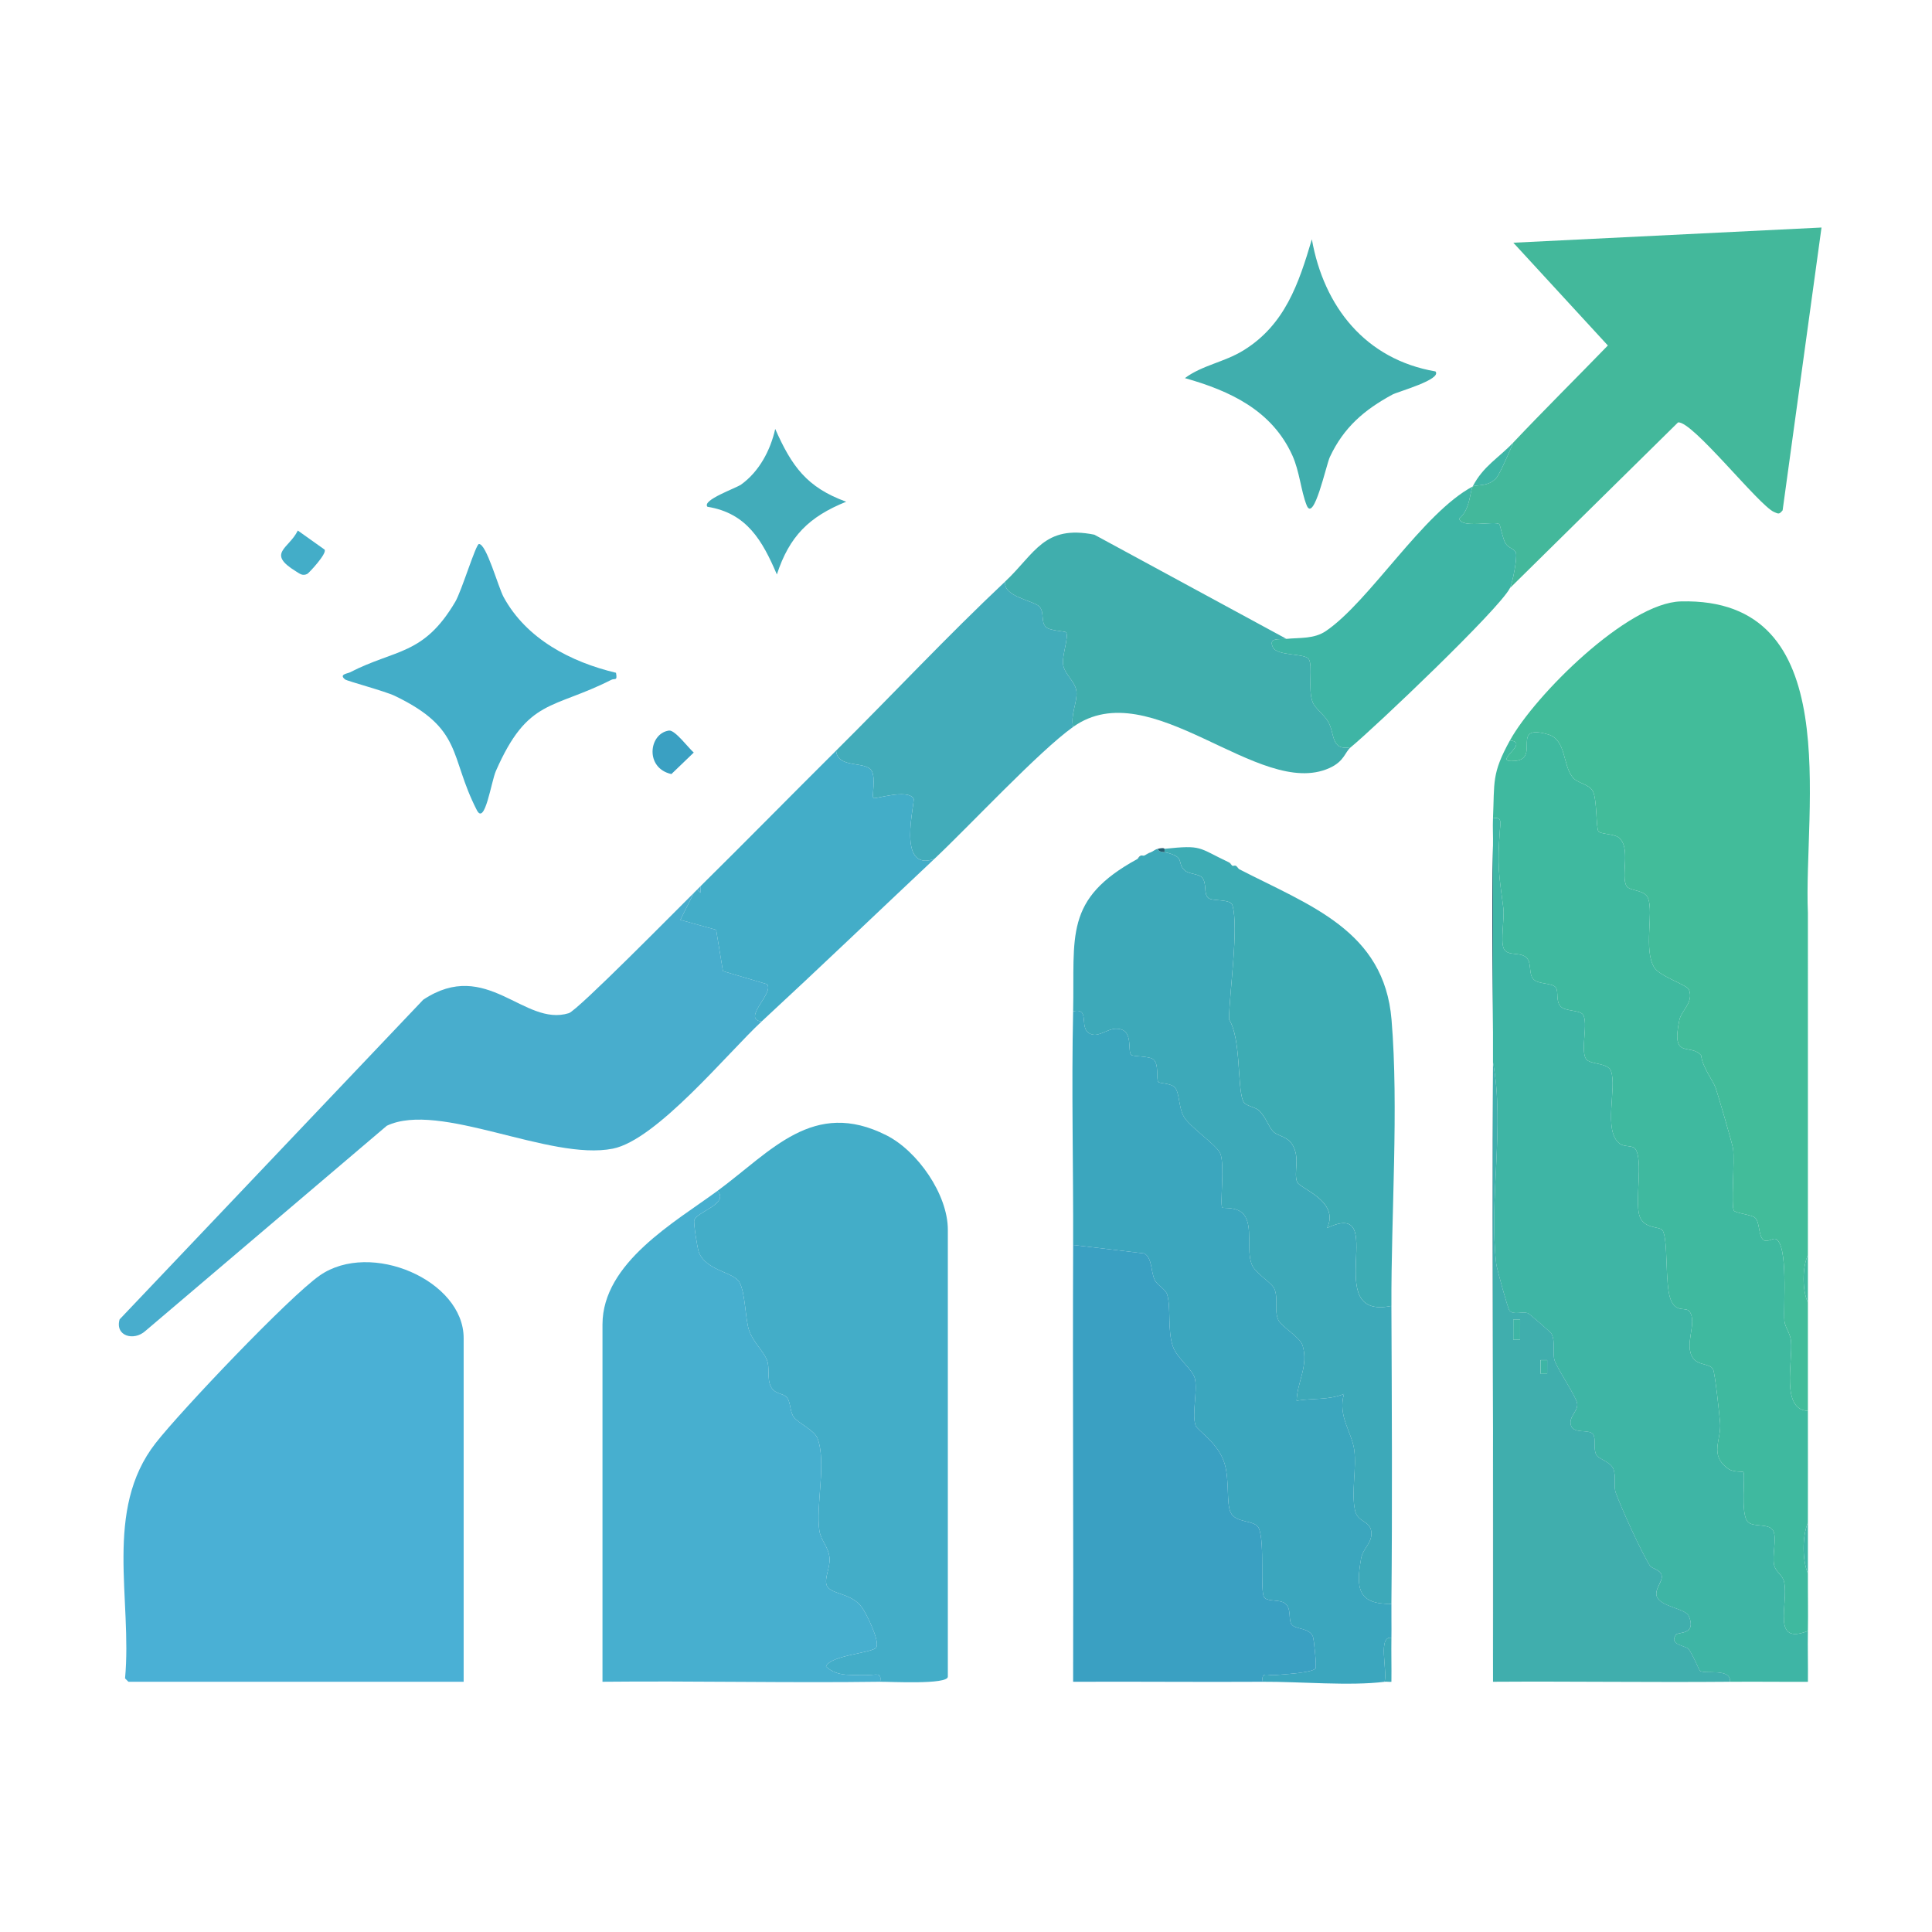
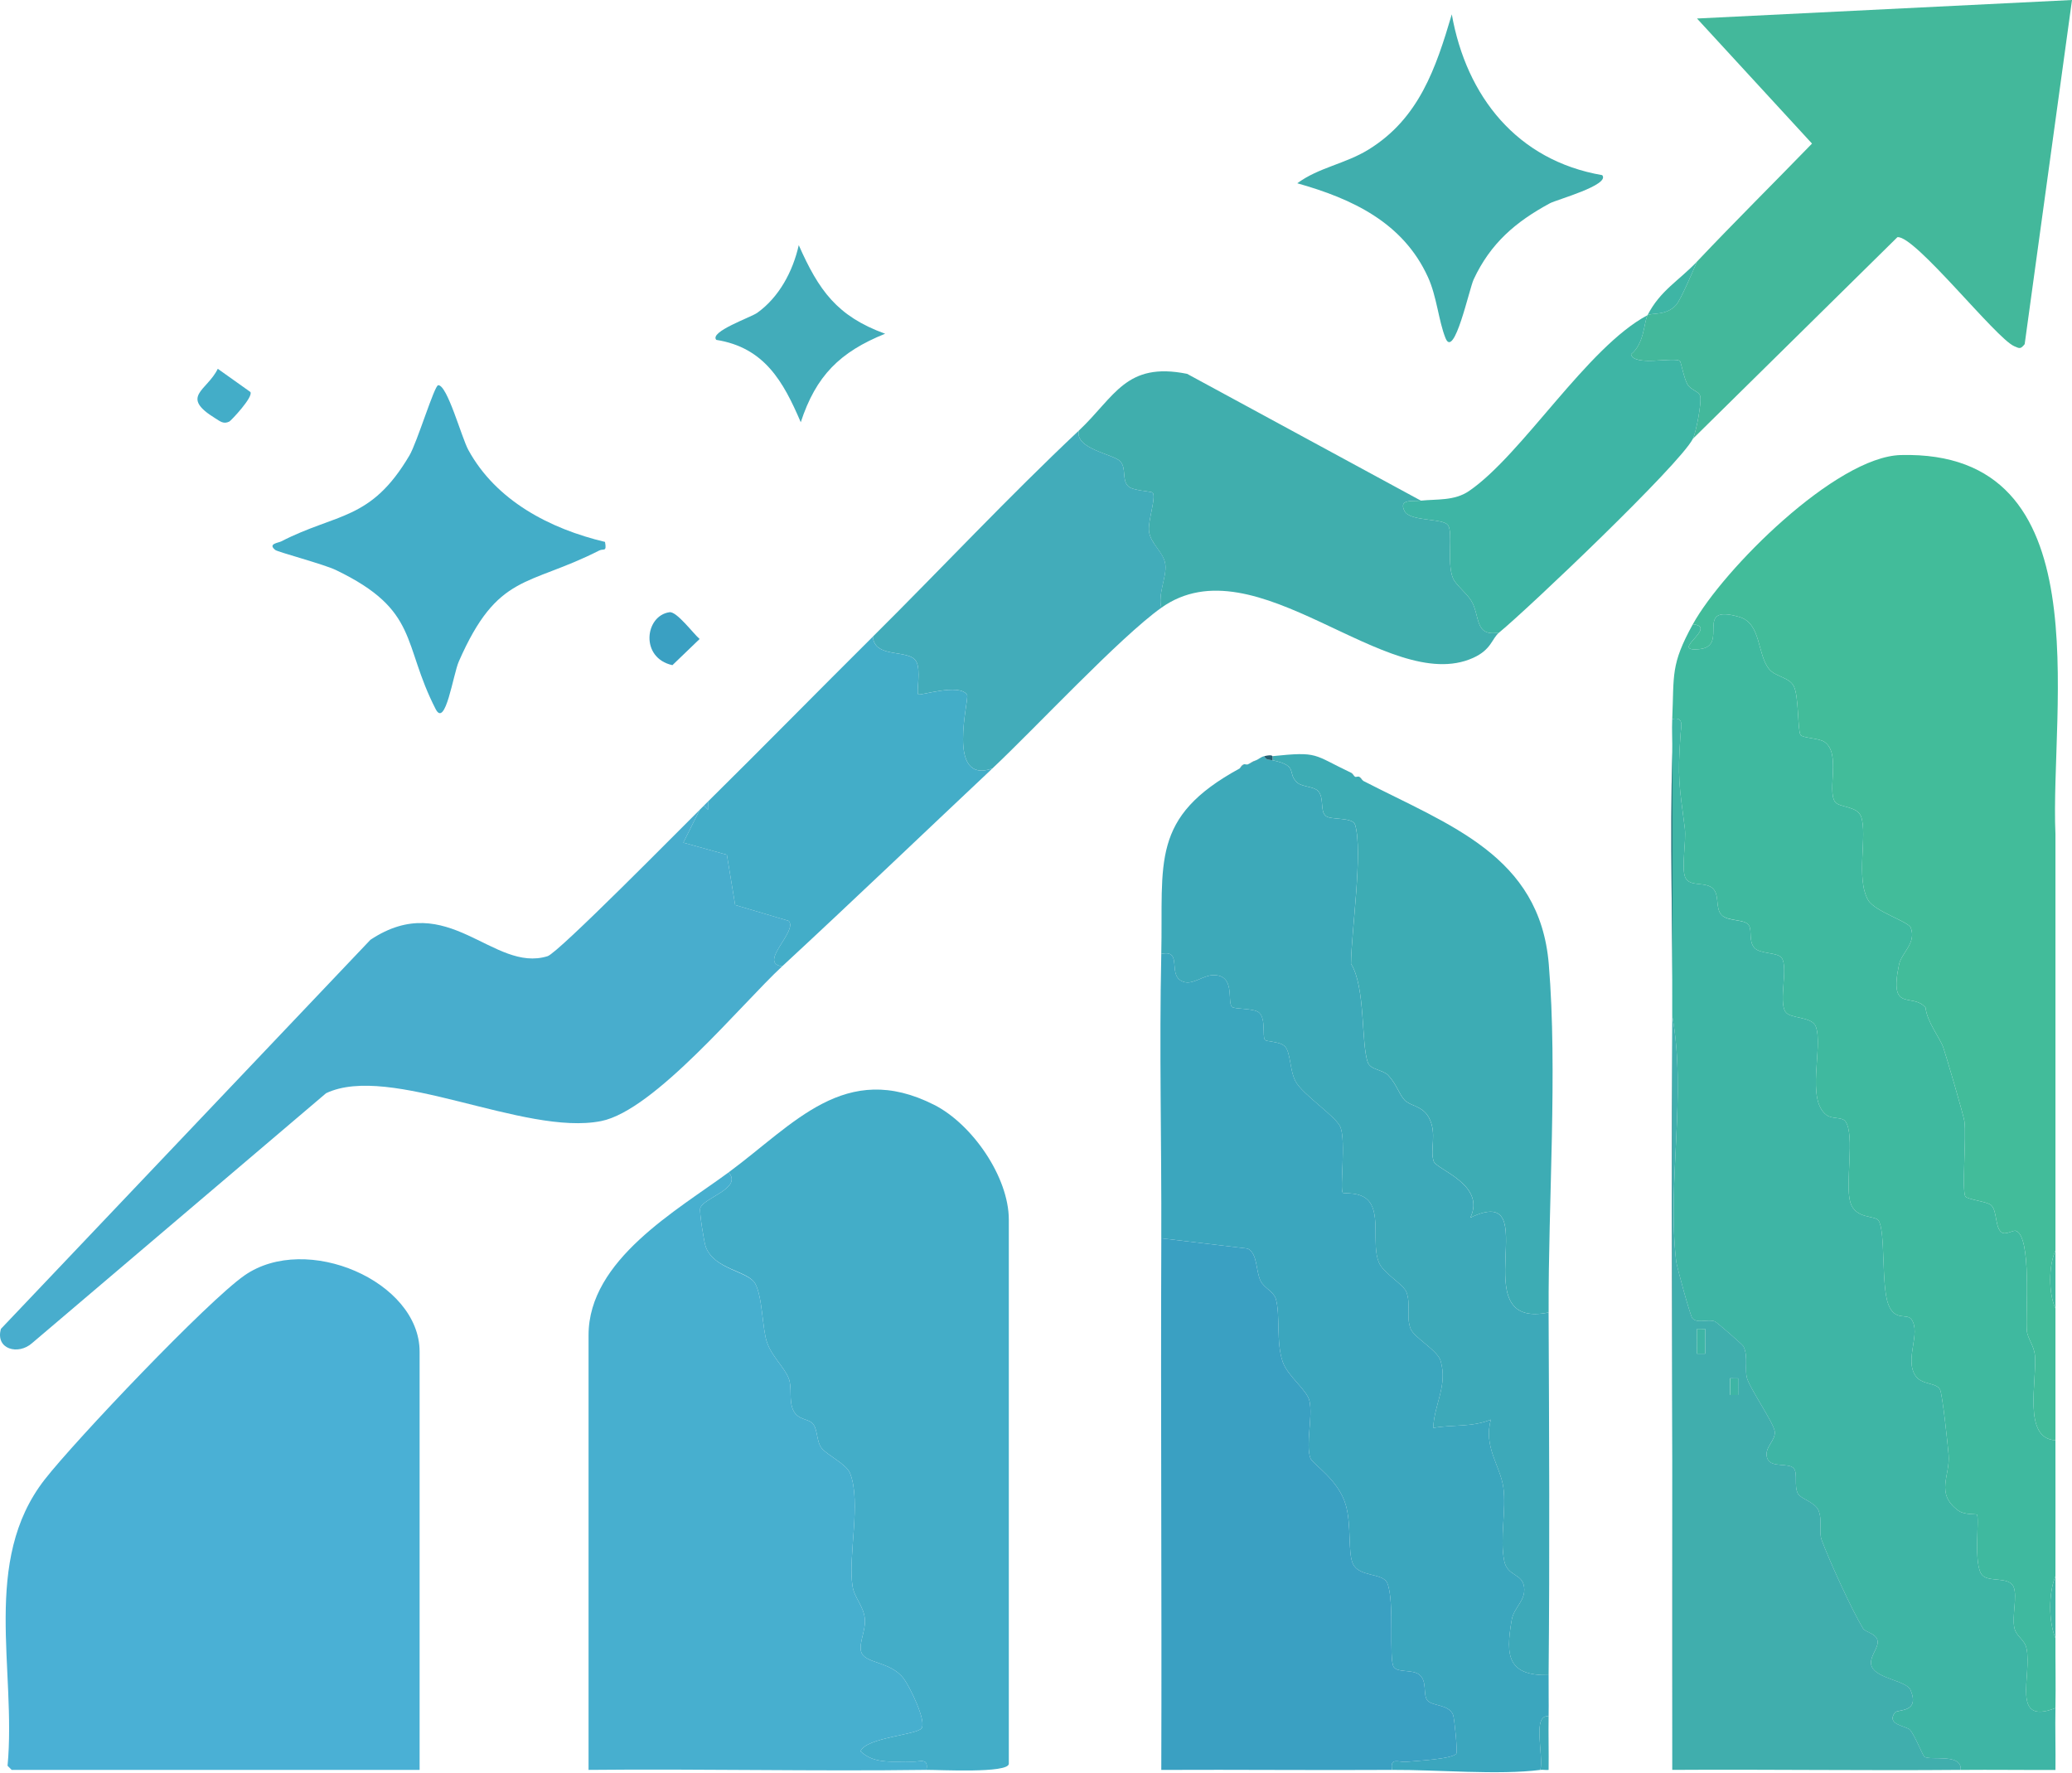
- <svg xmlns="http://www.w3.org/2000/svg" id="Livello_1" version="1.1" viewBox="0 0 2400 2400">
+ <svg xmlns="http://www.w3.org/2000/svg" id="Livello_2" data-name="Livello 2" viewBox="0 0 2115.11 1808.89">
  <defs>
    <style>
-       .st0 {
+       .cls-1 {
        fill: #42bc9a;
      }

-       .st1 {
+       .cls-2 {
        fill: #265e70;
      }

-       .st2 {
+       .cls-3 {
        fill: #3da9b9;
      }

-       .st3 {
+       .cls-4 {
        fill: #3fb99f;
      }

-       .st4 {
+       .cls-5 {
        fill: #3dacb4;
      }

-       .st5 {
+       .cls-6 {
        fill: #43b89b;
      }

-       .st6 {
+       .cls-7 {
        fill: #3eb5a5;
      }

-       .st7 {
+       .cls-8 {
        fill: #40aead;
      }

-       .st8 {
+       .cls-9 {
        fill: #3aa0c2;
      }

-       .st9 {
+       .cls-10 {
        fill: #48adcd;
      }

-       .st10 {
+       .cls-11 {
        fill: #43adc8;
      }

-       .st11 {
+       .cls-12 {
        fill: #47afcf;
      }

-       .st12 {
+       .cls-13 {
        fill: #42acba;
      }

-       .st13 {
+       .cls-14 {
        fill: #3ba6be;
      }

-       .st14 {
+       .cls-15 {
        fill: #4ab0d5;
      }
    </style>
  </defs>
-   <path class="st12" d="M878.82,629.54c-7.27-8.34,35.25-22.93,41.77-27.59,22.39-16,36.47-42.48,42.41-69.1,20.43,46.07,39,72.58,88.18,90.42-46.21,18.63-70.59,42.9-86.13,90.34-17.84-41.71-37.16-76.25-86.22-84.07Z" />
-   <path class="st10" d="M381.76,712.9c-6,3-9.5-.3-14.22-3.2-36.82-22.62-8.64-27.93,2.4-50.64l33.28,23.67c3.29,4.98-19.76,29.32-21.46,30.17Z" />
-   <path class="st8" d="M831.04,907.53c7.41-1.06,24.41,21.96,30.78,27.32l-27.77,26.71c-33.17-7.28-28.27-50.41-3.02-54.03Z" />
-   <path class="st1" d="M2245.84,1146.95v-12.62,12.62Z" />
-   <g>
-     <path class="st10" d="M765.23,835.75c1.95,10.81-1.44,6.52-5.89,8.78-73.1,37.16-103.56,22.52-143.33,113.22-5.86,13.37-13.64,68.15-23.65,48.68-34.53-67.17-16.33-100.85-101.92-142.01-11.93-5.74-59.14-18.38-61.7-20.37-8.23-6.41,2.95-7.28,5.91-8.8,57.02-29.3,91.47-20.84,130.94-87.75,7.83-13.28,25.48-71.53,29.35-71.7,9.31-.41,23.86,53.41,30.73,66.01,28.36,51.99,83.53,80.65,139.56,93.94Z" />
-     <path class="st7" d="M1783.15,461.37c8.58,10.01-46.63,25.1-53.28,28.7-35.08,18.95-60.7,40.88-77.91,77.72-4.53,9.69-19.93,82.05-28.78,59.88-7.1-17.79-8.78-42.17-17.85-62.11-25.32-55.68-77.18-80.04-133.42-95.86,21.79-16.16,48.79-19.67,72.75-34.43,51.52-31.73,68.7-82.98,84.97-138.01,14.88,83.76,66.6,149.19,153.52,164.13Z" />
-     <path class="st6" d="M2245.84,1954.55c-7.05-16.22-7.14-46.21,0-63.09-.09,20.98.1,42.11,0,63.09Z" />
-     <path class="st3" d="M2245.84,1618.05c-7.06-14.74-7.15-43.52,0-58.89-.02,19.58.03,39.31,0,58.89Z" />
+   <g id="Livello_1-2" data-name="Livello 1">
    <g>
-       <path class="st14" d="M155.34,2084.94c9.17-97.84-26.97-208.97,37.96-292.23,31.08-39.85,165.98-181.86,203.93-208.28,63.16-43.98,178.74,6.07,178.74,77.79v426.93H159.54l-4.21-4.21Z" />
-       <path class="st0" d="M2245.84,1134.33v12.62c-.12,137.34.16,274.88,0,412.21-7.15,15.36-7.06,44.15,0,58.89-.07,44.8.07,89.8,0,134.6-33.82-1.43-18.65-61.17-20.91-86.35-.92-10.29-7.57-17.43-8.27-25.38-1.53-17.46,5.22-96.21-11.17-101.95-2.83-.99-10.3,4.43-14.44,1.65-7.21-4.84-4.42-22.63-11.08-28.08-4.49-3.67-24.11-5.54-26.05-8.69-3.84-6.25,1.19-61.59-1.01-76.8-.97-6.66-18.9-67.67-21.53-75.22-3.37-9.72-16.7-26.15-18.13-40.74-13.67-16.01-37.71,6.33-27.04-44.07,2.56-12.08,17.87-21.72,11.97-37.44-2.43-6.45-36.73-16.51-43.5-28.18-13-22.38-.44-66.7-7.24-85.3-4.08-11.17-22.67-8.91-26.78-15.28-7.96-12.31,6.34-49.22-10.57-60.92-5.77-3.99-22.25-3.82-24.45-7.14-3.13-4.71-1.59-39.5-6.94-49.82-4.73-9.12-18.57-9.52-24.93-17.13-12.72-15.22-7.92-46.84-30.64-53.47-47.77-13.94-9.01,29.85-40.99,32.89-31.57,3,20.17-22.77-6.44-25.43,30.66-55.64,145.91-171.02,212.3-172.71,206.72-5.27,152.04,257.06,157.85,387.23Z" />
-       <path class="st6" d="M1854.66,1016.56c12.02-2.52,9.13,6.88,8.56,14.68-3.42,46.41-1.2,53.57,4.26,96.59,1.7,13.4-3.66,40.05.36,50.11,4.39,10.97,22.07,3.45,29.35,12.72,5.54,7.05,1.49,19.05,7.79,25.86,5.98,6.47,23.42,4.16,27.68,10.18,3.83,5.4-.37,16.56,5.96,23.48,5.82,6.36,23.7,4.34,27.74,10.11,7.02,10.01-3.33,43.96,3.82,55.07,4.79,7.44,27.11,4.38,31.09,15.18,7.62,20.66-10.36,74.36,10.84,90.18,6.09,4.54,15.94,1.58,19.44,6.65,9.8,14.17-.69,63.66,4.91,82.51,5.12,17.24,25.11,13.16,28.74,18.45,7.37,10.73,2.72,66.61,10.06,85.75,6.75,17.6,18.97,8.73,23.58,15.18,10.12,14.17-7.55,40.9,4.33,57.9,6.49,9.29,21.34,6.44,24.89,13.93,2.56,5.4,7.78,55.49,8.72,66.29,1.87,21.53-14.08,39.56,9.95,57.11,6.37,4.65,18.13,3.26,18.93,4.13,2.97,3.25-4.05,51.54,5.48,61.81,6.96,7.5,27.61.93,32.07,12.13,3.84,9.63-1.83,29.64.65,41.42,1.94,9.23,10.48,11.94,12.45,21.2,5.82,27.46-16.41,78.94,29.53,60.9-.39,20.97.28,42.14.02,63.12-32.19.17-64.58-.31-96.77-.02,1.45-17.25-30.08-9.23-37.1-13.39-1.34-.79-9.54-21.57-14.6-27.46-3.47-4.03-24.95-5.08-15.36-17.73,2.71-3.58,25.62.67,15.97-22.8-3.99-9.71-33.94-11.48-39.58-23.81-4.13-9.02,7.37-19.2,5.81-26.8s-12.47-8.54-14.78-12.32c-11.35-18.59-34.4-69.05-42.23-90.28-3.31-8.99.98-20.1-3.29-30.36-3.39-8.16-18.37-11.96-20.95-16.91-4.17-8.02-.18-20.07-3.94-25.5-4.73-6.85-23.83-.19-27.41-10.68-3.83-11.24,9.24-17.91,7.57-27.88-1.42-8.51-23.69-41.28-27.8-52.61-3.49-9.63,1.31-22.8-4.04-33.81-.85-1.74-27.45-24.79-29.27-25.47-7.09-2.63-17.52,2.59-22.92-3.17-2.07-2.21-15.89-52.78-16.52-58.28-9.29-80.8,10.82-169.81-4.01-250.47.38-89.55-2.16-179.71,0-269.2.27-11.18-.5-22.49,0-33.65Z" />
-       <path class="st10" d="M1093.33,2089.15c2.36-12.74-6.44-8.09-14.5-8.43-17.82-.75-38.4,3.38-52.76-10.57,5.64-14.17,58.13-16.65,62.44-23.63,4.83-7.81-12.32-42.4-18.07-50.16-13.88-18.74-40.19-15.15-43.81-28.03-2.37-8.44,4.69-21.4,3.9-32.61-.97-13.68-10.65-21.73-12.63-34.02-4.89-30.4,9.19-85.74-2.51-115.29-3.76-9.5-23.01-18.22-29.02-25.66-5.3-6.57-3.89-18.75-8.84-24.81-4.48-5.48-15.1-3.57-20.03-13.62-4.96-10.13-.95-23.49-4.84-33.02-4.69-11.49-17.13-22.06-22.15-36.73-4.77-13.93-4.44-46.02-11.88-59.63-7.09-12.96-41.85-14.2-50.59-37.72-1.75-4.72-6.71-35.93-5.6-39.43,3.41-10.81,43.52-20.07,28.98-36.54,66.77-49.17,118.78-114.94,209.81-68.9,38.57,19.51,76.21,73.36,76.21,117.27v555.22c0,10.12-71.92,6.14-84.12,6.31Z" />
-       <path class="st11" d="M891.43,1479.24c14.54,16.47-25.57,25.73-28.98,36.54-1.11,3.51,3.85,34.72,5.6,39.43,8.74,23.53,43.51,24.76,50.59,37.72,7.44,13.61,7.11,45.7,11.88,59.63,5.03,14.68,17.46,25.24,22.15,36.73,3.89,9.53-.13,22.89,4.84,33.02,4.93,10.05,15.55,8.14,20.03,13.62,4.95,6.06,3.55,18.24,8.84,24.81,6,7.45,25.26,16.16,29.02,25.66,11.7,29.55-2.38,84.89,2.51,115.29,1.98,12.29,11.66,20.34,12.63,34.02.79,11.21-6.27,24.17-3.9,32.61,3.62,12.89,29.94,9.3,43.81,28.03,5.75,7.76,22.9,42.35,18.07,50.16-4.32,6.99-56.8,9.46-62.44,23.63,14.36,13.95,34.94,9.82,52.76,10.57,8.06.34,16.86-4.31,14.5,8.43-114.86,1.55-230.04-1.16-344.91,0v-443.76c0-76.88,90.38-127.39,143.01-166.15Z" />
-       <path class="st3" d="M1875.69,919.81c26.62,2.66-25.13,28.44,6.44,25.43,31.98-3.04-6.78-46.83,40.99-32.89,22.73,6.63,17.92,38.25,30.64,53.47,6.37,7.61,20.2,8.01,24.93,17.13,5.35,10.32,3.81,45.11,6.94,49.82,2.2,3.31,18.68,3.15,24.45,7.14,16.91,11.69,2.61,48.6,10.57,60.92,4.12,6.37,22.7,4.11,26.78,15.28,6.8,18.6-5.76,62.92,7.24,85.3,6.78,11.67,41.08,21.73,43.5,28.18,5.91,15.72-9.41,25.36-11.97,37.44-10.67,50.4,13.37,28.06,27.04,44.07,1.43,14.59,14.76,31.03,18.13,40.74,2.62,7.55,20.56,68.56,21.53,75.22,2.2,15.21-2.83,70.55,1.01,76.8,1.94,3.15,21.56,5.02,26.05,8.69,6.66,5.45,3.87,23.24,11.08,28.08,4.14,2.78,11.61-2.64,14.44-1.65,16.38,5.73,9.63,84.49,11.17,101.95.7,7.95,7.34,15.1,8.27,25.38,2.26,25.17-12.91,84.92,20.91,86.35-.07,46.2.19,92.6,0,138.81-7.14,16.88-7.05,46.88,0,63.09-.12,23.77.44,47.75,0,71.51-45.94,18.04-23.71-33.44-29.53-60.9-1.97-9.27-10.51-11.97-12.45-21.2-2.47-11.78,3.19-31.78-.65-41.42-4.46-11.2-25.11-4.63-32.07-12.13-9.53-10.27-2.52-58.56-5.48-61.81-.79-.87-12.56.52-18.93-4.13-24.04-17.55-8.08-35.59-9.95-57.11-.94-10.8-6.16-60.89-8.72-66.29-3.55-7.49-18.4-4.65-24.89-13.93-11.88-17,5.79-43.72-4.33-57.9-4.61-6.45-16.83,2.42-23.58-15.18-7.34-19.15-2.69-75.02-10.06-85.75-3.63-5.29-23.62-1.21-28.74-18.45-5.6-18.85,4.89-68.34-4.91-82.51-3.5-5.07-13.35-2.1-19.44-6.65-21.2-15.82-3.22-69.52-10.84-90.18-3.98-10.79-26.3-7.74-31.09-15.18-7.15-11.1,3.2-45.05-3.82-55.07-4.05-5.77-21.92-3.75-27.74-10.11-6.33-6.92-2.14-18.08-5.96-23.48-4.26-6.02-21.7-3.7-27.68-10.18-6.3-6.81-2.25-18.81-7.79-25.86-7.28-9.27-24.96-1.74-29.35-12.72-4.02-10.06,1.33-36.71-.36-50.11-5.45-43.02-7.68-50.19-4.26-96.59.57-7.8,3.46-17.2-8.56-14.68,2.02-45.42-1.88-55.17,21.03-96.74Z" />
-       <path class="st13" d="M1333.09,1256.31c23.4-5.27,4.26,24.1,23.99,28.8,8.95,2.13,18.85-6.83,28.66-7.15,23.63-.76,14.26,27.18,19.48,32.4,2.56,2.56,22.51,1.11,27.76,5.86,7.07,6.39,3.01,24.05,5.9,27.78,1.65,2.13,15.56,1.43,20.53,6.81,5.82,6.31,4.72,24.24,10.72,35.54,7.23,13.63,41.41,35.73,45.82,46.72,5.81,14.48-.83,63.31,2.42,67,1.17,1.32,18.54-1.64,26.89,8.85,11.5,14.45,2.65,43.51,9.72,61.78,4.41,11.4,25.09,22.47,28.27,30.62,4.89,12.5-.5,25.17,4.39,37.67,3.47,8.87,27.39,21.83,30.55,32.54,7.5,25.38-6.65,44.54-7.48,68.48,20.75-3.39,39.34-.54,58.84-8.36-7.98,27.39,9.74,47.45,12.73,69.29,3.15,22.98-3.84,52,.91,75,3.24,15.68,18.26,12.49,20.23,26.31,2.02,14.12-10.29,20.67-12.58,33.6-6.68,37.68-3.78,57.15,37.63,56.56-.14,13.99.23,28.08,0,42.06-17.12-2.26-4.89,39.11-8.41,54.68-42.42,5.5-106.13-.28-151.42,0-2.35-13.35,6.73-7.48,14.67-8.26,9.65-.95,46.52-2.66,50.92-8.34,1.49-1.93-2-36.2-3.25-39.43-4.45-11.51-22.14-8.61-26.65-15.41-4.15-6.25.28-19.29-7.88-25.77-7.04-5.59-21.67-1.75-26-7.65-5.5-7.5,1.09-67.5-6.7-85.84-4.53-10.67-28.67-5.84-35.06-19.63-5.33-11.51-1.38-39.6-7.28-60.02-7.61-26.37-33.99-41.66-36.18-47.94-4.97-14.26,2.62-41.96-.83-58.06-2.48-11.57-22.14-25.21-27.33-39.97-7.01-19.94-2.3-47.94-7.08-64.43-2.1-7.26-12.27-11.56-15.48-18.17-5.16-10.66-2.91-27.57-13.11-33.16l-88.32-10.53c.38-96.57-2.14-193.71,0-290.23Z" />
-       <path class="st8" d="M1333.09,1546.54l88.32,10.53c10.19,5.59,7.94,22.5,13.11,33.16,3.2,6.62,13.37,10.91,15.48,18.17,4.78,16.49.07,44.49,7.08,64.43,5.19,14.76,24.85,28.4,27.33,39.97,3.45,16.09-4.14,43.79.83,58.06,2.19,6.28,28.57,21.57,36.18,47.94,5.89,20.42,1.95,48.51,7.28,60.02,6.38,13.79,30.53,8.95,35.06,19.63,7.78,18.34,1.2,78.34,6.7,85.84,4.33,5.9,18.95,2.06,26,7.65,8.17,6.48,3.73,19.51,7.88,25.77,4.51,6.8,22.2,3.9,26.65,15.41,1.25,3.22,4.74,37.5,3.25,39.43-4.4,5.68-41.26,7.39-50.92,8.34-7.94.78-17.02-5.09-14.67,8.26-78.45.48-157.12-.37-235.57.02.58-180.81-.7-361.82.02-542.63Z" />
-       <path class="st2" d="M1438.24,1054.41c1.42,4.19,5.1,3.51,8.41,4.21,27.43,5.81,14.08,13.11,25.4,22.97,4.9,4.26,16.74,3.76,21.04,8.41,6.69,7.23,1.51,20.38,8.04,25.6,5.3,4.23,27.37.77,29.81,8.95,8.17,27.46-3.93,109.04-4.23,141.79,15.06,23.81,10.12,81.9,17.24,100.88,2.79,7.44,15.33,7.22,20.71,12.94,8.71,9.26,11.1,19.29,16.75,25.31,5.84,6.22,18.14,5.79,24.59,17.47,9.17,16.6.78,33.14,5.23,45.25,3.06,8.31,53.43,23.66,37.33,57.31,79.35-38.06-10.38,115.44,79.89,96.77.55,123.24,1.2,246.92,0,370.15-41.41.59-44.31-18.88-37.63-56.56,2.29-12.93,14.6-19.49,12.58-33.6-1.97-13.82-16.99-10.62-20.23-26.31-4.75-23,2.24-52.02-.91-75-2.99-21.84-20.71-41.9-12.73-69.29-19.49,7.82-38.09,4.97-58.84,8.36.84-23.94,14.98-43.1,7.48-68.48-3.16-10.71-27.08-23.67-30.55-32.54-4.89-12.5.5-25.17-4.39-37.67-3.19-8.14-23.86-19.22-28.27-30.62-7.07-18.27,1.78-47.33-9.72-61.78-8.35-10.49-25.73-7.53-26.89-8.85-3.25-3.68,3.39-52.51-2.42-67-4.41-10.99-38.59-33.09-45.82-46.72-6-11.3-4.9-29.23-10.72-35.54-4.97-5.38-18.88-4.69-20.53-6.81-2.89-3.74,1.17-21.39-5.9-27.78-5.25-4.74-25.2-3.3-27.76-5.86-5.22-5.23,4.15-33.16-19.48-32.4-9.81.32-19.71,9.28-28.66,7.15-19.73-4.7-.59-34.07-23.99-28.8,2.07-93.61-11.7-139.28,79.92-189.28l4.21-4.21c1.14-.53,2.99.5,4.21,0l8.41-4.21c2.29-.74,4.79-3.39,8.41-4.21Z" />
-       <path class="st7" d="M1854.66,1319.41c14.83,80.66-5.28,169.67,4.01,250.47.63,5.5,14.45,56.07,16.52,58.28,5.41,5.76,15.83.54,22.92,3.17,1.82.67,28.42,23.72,29.27,25.47,5.35,11.01.55,24.18,4.04,33.81,4.11,11.34,26.38,44.1,27.8,52.61,1.66,9.97-11.41,16.63-7.57,27.88,3.58,10.49,22.68,3.84,27.41,10.68,3.76,5.44-.23,17.48,3.94,25.5,2.57,4.95,17.55,8.75,20.95,16.91,4.27,10.27-.02,21.38,3.29,30.36,7.83,21.23,30.88,71.69,42.23,90.28,2.31,3.78,13.27,4.94,14.78,12.32s-9.94,17.79-5.81,26.8c5.64,12.33,35.59,14.1,39.58,23.81,9.64,23.47-13.26,19.22-15.97,22.8-9.59,12.65,11.89,13.7,15.36,17.73,5.06,5.89,13.26,26.67,14.6,27.46,7.02,4.15,38.55-3.87,37.1,13.39-98.06.86-196.37-.64-294.44,0,.82-256.51-1.09-513.24,0-769.74ZM1879.89,1639.05l-.02,25.29h8.44s.02-25.28.02-25.28h-8.44ZM1913.56,1689.51l-.04,16.89,8.43.02.04-16.89-8.43-.02Z" />
-       <path class="st4" d="M1446.65,1054.41c47.35-4.86,40.79-1.72,79.92,16.82l4.21,4.21c1.12.56,3.09-.56,4.21,0l4.21,4.21c87.83,45.33,180.21,76.17,189.42,187.03,9.1,109.5-.64,243.08-.14,355.57-90.27,18.67-.54-134.83-79.89-96.77,16.11-33.66-34.27-49-37.33-57.31-4.45-12.11,3.94-28.65-5.23-45.25-6.46-11.68-18.75-11.25-24.59-17.47-5.66-6.02-8.04-16.05-16.75-25.31-5.38-5.72-17.92-5.49-20.71-12.94-7.12-18.97-2.18-77.06-17.24-100.88.29-32.75,12.4-114.33,4.23-141.79-2.44-8.18-24.51-4.72-29.81-8.95-6.53-5.22-1.36-18.36-8.04-25.6-4.3-4.65-16.14-4.15-21.04-8.41-11.32-9.85,2.03-17.16-25.4-22.97v-4.21Z" />
-       <path class="st1" d="M1854.66,1319.41c-1.09,256.5.82,513.24,0,769.74v-1038.94c-2.16,89.49.38,179.65,0,269.2Z" />
-       <path class="st2" d="M1728.47,2034.47c-.3,18.18.25,36.53-.01,54.71-2.74.35-5.69-.38-8.4-.03,3.52-15.57-8.71-56.94,8.41-54.68Z" />
-       <path class="st1" d="M1446.65,1054.41v4.21c-3.31-.7-6.99-.01-8.41-4.21,8.55-1.93,7.81.06,8.41,0Z" />
-       <path class="st1" d="M1429.83,1058.62l-8.41,4.21c2.35-.97,4.27-2.87,8.41-4.21Z" />
-       <path class="st1" d="M1530.78,1075.44l-4.21-4.21c2.14,1.01,3.32,3.77,4.21,4.21Z" />
-       <path class="st1" d="M1539.19,1079.65l-4.21-4.21c2.08,1.05,3.26,3.72,4.21,4.21Z" />
-       <path class="st1" d="M1413,1067.03c.65-.35,1.59-2.99,4.21-4.21l-4.21,4.21Z" />
-       <path class="st8" d="M159.54,2089.15l-4.21-4.21,4.21,4.21Z" />
-       <rect class="st6" x="1871.46" y="1647.48" width="25.29" height="8.44" transform="translate(230.74 3534.34) rotate(-89.95)" />
-       <rect class="st6" x="1909.31" y="1693.75" width="16.89" height="8.43" transform="translate(214.91 3611.4) rotate(-89.85)" />
-     </g>
-     <g>
-       <path class="st9" d="M861.99,1109.09l-16.82,33.61,44.46,12.36,8.46,51.3,54.61,16.19c9.96,10.31-31.88,43.27-6.58,46.37-41.74,38.62-130.28,147.09-184.83,157.98-78.38,15.65-215.29-59.55-280.8-28.43l-300.11,255.08c-14.08,12.6-37.75,6.3-31.8-14.57l377.2-397.12c78.93-52.41,125.05,34.06,180.82,16.74,11.04-3.43,135.44-129.84,155.4-149.52Z" />
-       <path class="st5" d="M1879.9,549.66c38.49-40.68,78.38-80.2,117.44-120.48l-117.41-127.66,382.82-18.88-48.31,351.29c-4.29,5.23-5.07,4.51-10.72,2.05-18.88-8.21-101.66-113.7-119.21-111.23l-208.81,205.78c3.35-6.55,9.34-37.88,7.45-43.86-1.56-4.93-9.44-5.7-13.06-11.94-3.4-5.87-6.56-22.81-7.54-23.57-6.03-4.62-47.05,5.9-49.93-6.94,13.65-10.86,13.1-32.67,16.81-39.88,5.13-2.71,19.36.76,29.4-10.64,4.44-5.03,17.75-35.95,21.08-44.05Z" />
-       <path class="st7" d="M1598.08,793.62c-8.93.92-22.81-1.9-16.81,10.5,5.36,11.07,39.13,7.16,44.42,14.47,5.51,7.63-1.33,37.73,5,53.89,2.79,7.12,13.69,14.98,18.77,23.29,9.38,15.34,2.9,37.19,28.54,32.45-7.54,6.21-7.83,17.47-26.64,25.93-87.6,39.41-221.67-119.9-318.27-51.17-3.63-14.36,5.43-31.15,4.17-43.79-1.29-12.97-15.15-21.12-16.75-34.43-1.25-10.41,7.53-34.49,3.82-39.23-1.2-1.53-20.12-1.87-24.98-6.56-6.81-6.58-1.59-18.27-8.17-25.47-6.75-7.39-46.62-12.52-42.23-31.38,36.75-34.59,47.91-70.52,110.49-57.91l238.63,129.42Z" />
-       <path class="st12" d="M1248.96,722.12c-4.39,18.86,35.47,24,42.23,31.38,6.58,7.2,1.36,18.89,8.17,25.47,4.86,4.69,23.78,5.03,24.98,6.56,3.71,4.74-5.08,28.82-3.82,39.23,1.6,13.31,15.45,21.46,16.75,34.43,1.26,12.64-7.8,29.43-4.17,43.79-42.26,30.07-128.25,122.46-172.46,164.04-48,16.76-23.19-71.04-25.81-75.17-7.82-12.31-48.23,1.38-49.87-.56-2.08-2.46,3.11-24.6-2.1-33.67-7.41-12.9-42.46-2.25-44.2-25.2,70.37-69.89,138-142.26,210.31-210.31Z" />
-       <path class="st10" d="M1038.65,932.43c1.74,22.95,36.79,12.3,44.2,25.2,5.21,9.07.01,31.21,2.1,33.67,1.64,1.94,42.05-11.74,49.87.56,2.62,4.13-22.19,91.92,25.81,75.17-71.57,67.32-142.37,135.16-214.52,201.9-25.3-3.1,16.54-36.07,6.58-46.37l-54.61-16.19-8.46-51.3-44.46-12.36,16.82-33.61c1.41-1.39,2.79-2.81,4.21-4.21l4.16,4.2.05-8.4c56.35-55.63,112.03-112.41,168.25-168.25Z" />
-       <path class="st6" d="M1879.9,549.66c-3.32,8.1-16.64,39.01-21.08,44.05-10.04,11.39-24.27,7.93-29.4,10.64-3.71,7.21-3.15,29.02-16.81,39.88,2.88,12.85,43.9,2.32,49.93,6.94.98.75,4.14,17.69,7.54,23.57,3.62,6.24,11.5,7.01,13.06,11.94,1.89,5.98-4.1,37.31-7.45,43.86-13.52,26.4-167.37,172.71-197.69,197.69-25.63,4.73-19.16-17.12-28.54-32.45-5.08-8.31-15.98-16.17-18.77-23.29-6.33-16.16.51-46.26-5-53.89-5.29-7.31-39.06-3.4-44.42-14.47-6-12.4,7.87-9.58,16.81-10.5,16.53-1.7,34.21.35,49.1-9.8,54.28-37.04,120.64-146.9,182.24-179.48,13.06-25.36,31.95-35.11,50.47-54.68Z" />
-       <path class="st9" d="M870.4,1100.68l-.05,8.4-4.16-4.2c1.41-1.39,2.8-2.81,4.21-4.21Z" />
+       <path class="cls-13" d="M731.19,346.91c-7.27-8.34,35.25-22.93,41.77-27.59,22.39-16,36.47-42.48,42.41-69.1,20.43,46.07,39,72.58,88.18,90.42-46.21,18.63-70.59,42.9-86.13,90.34-17.84-41.71-37.16-76.25-86.22-84.07Z" />
+       <path class="cls-11" d="M234.13,430.26c-6,3-9.5-.3-14.22-3.2-36.82-22.62-8.64-27.93,2.4-50.64l33.28,23.67c3.29,4.98-19.76,29.32-21.46,30.17Z" />
+       <path class="cls-9" d="M683.41,624.89c7.41-1.06,24.41,21.96,30.78,27.32l-27.77,26.71c-33.17-7.28-28.27-50.41-3.02-54.03Z" />
+       <g>
+         <path class="cls-11" d="M617.6,553.12c1.95,10.81-1.44,6.52-5.89,8.78-73.1,37.16-103.56,22.52-143.33,113.22-5.86,13.37-13.64,68.15-23.65,48.68-34.53-67.17-16.33-100.85-101.92-142.01-11.93-5.74-59.14-18.38-61.7-20.37-8.23-6.41,2.95-7.28,5.91-8.8,57.02-29.3,91.47-20.84,130.94-87.75,7.83-13.28,25.48-71.53,29.35-71.7,9.31-.41,23.86,53.41,30.73,66.01,28.36,51.99,83.53,80.65,139.56,93.94Z" />
+         <path class="cls-8" d="M1635.52,178.74c8.58,10.01-46.63,25.1-53.28,28.7-35.08,18.95-60.7,40.88-77.91,77.72-4.53,9.69-19.93,82.05-28.78,59.88-7.1-17.79-8.78-42.17-17.85-62.11-25.32-55.68-77.18-80.04-133.42-95.86,21.79-16.16,48.79-19.67,72.75-34.43,51.52-31.73,68.7-82.98,84.97-138.01,14.88,83.76,66.6,149.19,153.52,164.13Z" />
+         <path class="cls-7" d="M2098.21,1671.91c-7.05-16.22-7.14-46.21,0-63.09-.09,20.98.1,42.11,0,63.09Z" />
+         <path class="cls-4" d="M2098.21,1335.41c-7.06-14.74-7.15-43.52,0-58.89-.02,19.58.03,39.31,0,58.89Z" />
+         <g>
+           <path class="cls-15" d="M7.71,1802.31c9.17-97.84-26.97-208.97,37.96-292.23,31.08-39.85,165.98-181.86,203.93-208.28,63.16-43.98,178.74,6.07,178.74,77.79v426.93H11.91l-4.21-4.21Z" />
+           <path class="cls-1" d="M2098.21,851.7v12.62c-.12,137.34.16,274.88,0,412.21-7.15,15.36-7.06,44.15,0,58.89-.07,44.8.07,89.8,0,134.6-33.82-1.43-18.65-61.17-20.91-86.35-.92-10.29-7.57-17.43-8.27-25.38-1.53-17.46,5.22-96.21-11.17-101.95-2.83-.99-10.3,4.43-14.44,1.65-7.21-4.84-4.42-22.63-11.08-28.08-4.49-3.67-24.11-5.54-26.05-8.69-3.84-6.25,1.19-61.59-1.01-76.8-.97-6.66-18.9-67.67-21.53-75.22-3.37-9.72-16.7-26.15-18.13-40.74-13.67-16.01-37.71,6.33-27.04-44.07,2.56-12.08,17.87-21.72,11.97-37.44-2.43-6.45-36.73-16.51-43.5-28.18-13-22.38-.44-66.7-7.24-85.3-4.08-11.17-22.67-8.91-26.78-15.28-7.96-12.31,6.34-49.22-10.57-60.92-5.77-3.99-22.25-3.82-24.45-7.14-3.13-4.71-1.59-39.5-6.94-49.82-4.73-9.12-18.57-9.52-24.93-17.13-12.72-15.22-7.92-46.84-30.64-53.47-47.77-13.94-9.01,29.85-40.99,32.89-31.57,3,20.17-22.77-6.44-25.43,30.66-55.64,145.91-171.02,212.3-172.71,206.72-5.27,152.04,257.06,157.85,387.23Z" />
+           <path class="cls-7" d="M1707.03,733.92c12.02-2.52,9.13,6.88,8.56,14.68-3.42,46.41-1.2,53.57,4.26,96.59,1.7,13.4-3.66,40.05.36,50.11,4.39,10.97,22.07,3.45,29.35,12.72,5.54,7.05,1.49,19.05,7.79,25.86s23.42,4.16,27.68,10.18c3.83,5.4-.37,16.56,5.96,23.48,5.82,6.36,23.7,4.34,27.74,10.11,7.02,10.01-3.33,43.96,3.82,55.07,4.79,7.44,27.11,4.38,31.09,15.18,7.62,20.66-10.36,74.36,10.84,90.18,6.09,4.54,15.94,1.58,19.44,6.65,9.8,14.17-.69,63.66,4.91,82.51,5.12,17.24,25.11,13.16,28.74,18.45,7.37,10.73,2.72,66.61,10.06,85.75,6.75,17.6,18.97,8.73,23.58,15.18,10.12,14.17-7.55,40.9,4.33,57.9,6.49,9.29,21.34,6.44,24.89,13.93,2.56,5.4,7.78,55.49,8.72,66.29,1.87,21.53-14.08,39.56,9.95,57.11,6.37,4.65,18.13,3.26,18.93,4.13,2.97,3.25-4.05,51.54,5.48,61.81,6.96,7.5,27.61.93,32.07,12.13,3.84,9.63-1.83,29.64.65,41.42,1.94,9.23,10.48,11.94,12.45,21.2,5.82,27.46-16.41,78.94,29.53,60.9-.39,20.97.28,42.14.02,63.12-32.19.17-64.58-.31-96.77-.02,1.45-17.25-30.08-9.23-37.1-13.39-1.34-.79-9.54-21.57-14.6-27.46-3.47-4.03-24.95-5.08-15.36-17.73,2.71-3.58,25.62.67,15.97-22.8-3.99-9.71-33.94-11.48-39.58-23.81-4.13-9.02,7.37-19.2,5.81-26.8-1.51-7.37-12.47-8.54-14.78-12.32-11.35-18.59-34.4-69.05-42.23-90.28-3.31-8.99.98-20.1-3.29-30.36-3.39-8.16-18.37-11.96-20.95-16.91-4.17-8.02-.18-20.07-3.94-25.5-4.73-6.85-23.83-.19-27.41-10.68-3.83-11.24,9.24-17.91,7.57-27.88-1.42-8.51-23.69-41.28-27.8-52.61-3.49-9.63,1.31-22.8-4.04-33.81-.85-1.74-27.45-24.79-29.27-25.47-7.09-2.63-17.52,2.59-22.92-3.17-2.07-2.21-15.89-52.78-16.52-58.28-9.29-80.8,10.82-169.81-4.01-250.47.38-89.55-2.16-179.71,0-269.2.27-11.18-.5-22.49,0-33.65Z" />
+           <path class="cls-11" d="M945.7,1806.51c2.36-12.74-6.44-8.09-14.5-8.43-17.82-.75-38.4,3.38-52.76-10.57,5.64-14.17,58.13-16.65,62.44-23.63,4.83-7.81-12.32-42.4-18.07-50.16-13.88-18.74-40.19-15.15-43.81-28.03-2.37-8.44,4.69-21.4,3.9-32.61-.97-13.68-10.65-21.73-12.63-34.02-4.89-30.4,9.19-85.74-2.51-115.29-3.76-9.5-23.01-18.22-29.02-25.66-5.3-6.57-3.89-18.75-8.84-24.81-4.48-5.48-15.1-3.57-20.03-13.62-4.96-10.13-.95-23.49-4.84-33.02-4.69-11.49-17.13-22.06-22.15-36.73-4.77-13.93-4.44-46.02-11.88-59.63s-41.85-14.2-50.59-37.72c-1.75-4.72-6.71-35.93-5.6-39.43,3.41-10.81,43.52-20.07,28.98-36.54,66.77-49.17,118.78-114.94,209.81-68.9,38.57,19.51,76.21,73.36,76.21,117.27v555.22c0,10.12-71.92,6.14-84.12,6.31Z" />
+           <path class="cls-12" d="M743.8,1196.61c14.54,16.47-25.57,25.73-28.98,36.54-1.11,3.51,3.85,34.72,5.6,39.43,8.74,23.53,43.51,24.76,50.59,37.72,7.44,13.61,7.11,45.7,11.88,59.63,5.03,14.68,17.46,25.24,22.15,36.73,3.89,9.53-.13,22.89,4.84,33.02,4.93,10.05,15.55,8.14,20.03,13.62,4.95,6.06,3.55,18.24,8.84,24.81,6,7.45,25.26,16.16,29.02,25.66,11.7,29.55-2.38,84.89,2.51,115.29,1.98,12.29,11.66,20.34,12.63,34.02.79,11.21-6.27,24.17-3.9,32.61,3.62,12.89,29.94,9.3,43.81,28.03,5.75,7.76,22.9,42.35,18.07,50.16-4.32,6.99-56.8,9.46-62.44,23.63,14.36,13.95,34.94,9.82,52.76,10.57,8.06.34,16.86-4.31,14.5,8.43-114.86,1.55-230.04-1.16-344.91,0v-443.76c0-76.88,90.38-127.39,143.01-166.15Z" />
+           <path class="cls-4" d="M1728.06,637.18c26.62,2.66-25.13,28.44,6.44,25.43,31.98-3.04-6.78-46.83,40.99-32.89,22.73,6.63,17.92,38.25,30.64,53.47,6.37,7.61,20.2,8.01,24.93,17.13,5.35,10.32,3.81,45.11,6.94,49.82,2.2,3.31,18.68,3.15,24.45,7.14,16.91,11.69,2.61,48.6,10.57,60.92,4.12,6.37,22.7,4.11,26.78,15.28,6.8,18.6-5.76,62.92,7.24,85.3,6.78,11.67,41.08,21.73,43.5,28.18,5.91,15.72-9.41,25.36-11.97,37.44-10.67,50.4,13.37,28.06,27.04,44.07,1.43,14.59,14.76,31.03,18.13,40.74,2.62,7.55,20.56,68.56,21.53,75.22,2.2,15.21-2.83,70.55,1.01,76.8,1.94,3.15,21.56,5.02,26.05,8.69,6.66,5.45,3.87,23.24,11.08,28.08,4.14,2.78,11.61-2.64,14.44-1.65,16.38,5.73,9.63,84.49,11.17,101.95.7,7.95,7.34,15.1,8.27,25.38,2.26,25.17-12.91,84.92,20.91,86.35-.07,46.2.19,92.6,0,138.81-7.14,16.88-7.05,46.88,0,63.09-.12,23.77.44,47.75,0,71.51-45.94,18.04-23.71-33.44-29.53-60.9-1.97-9.27-10.51-11.97-12.45-21.2-2.47-11.78,3.19-31.78-.65-41.42-4.46-11.2-25.11-4.63-32.07-12.13-9.53-10.27-2.52-58.56-5.48-61.81-.79-.87-12.56.52-18.93-4.13-24.04-17.55-8.08-35.59-9.95-57.11-.94-10.8-6.16-60.89-8.72-66.29-3.55-7.49-18.4-4.65-24.89-13.93-11.88-17,5.79-43.72-4.33-57.9-4.61-6.45-16.83,2.42-23.58-15.18-7.34-19.15-2.69-75.02-10.06-85.75-3.63-5.29-23.62-1.21-28.74-18.45-5.6-18.85,4.89-68.34-4.91-82.51-3.5-5.07-13.35-2.1-19.44-6.65-21.2-15.82-3.22-69.52-10.84-90.18-3.98-10.79-26.3-7.74-31.09-15.18-7.15-11.1,3.2-45.05-3.82-55.07-4.05-5.77-21.92-3.75-27.74-10.11-6.33-6.92-2.14-18.08-5.96-23.48-4.26-6.02-21.7-3.7-27.68-10.18-6.3-6.81-2.25-18.81-7.79-25.86-7.28-9.27-24.96-1.74-29.35-12.72-4.02-10.06,1.33-36.71-.36-50.11-5.45-43.02-7.68-50.19-4.26-96.59.57-7.8,3.46-17.2-8.56-14.68,2.02-45.42-1.88-55.17,21.03-96.74Z" />
+           <path class="cls-14" d="M1185.46,973.68c23.4-5.27,4.26,24.1,23.99,28.8,8.95,2.13,18.85-6.83,28.66-7.15,23.63-.76,14.26,27.18,19.48,32.4,2.56,2.56,22.51,1.11,27.76,5.86,7.07,6.39,3.01,24.05,5.9,27.78,1.65,2.13,15.56,1.43,20.53,6.81,5.82,6.31,4.72,24.24,10.72,35.54,7.23,13.63,41.41,35.73,45.82,46.72,5.81,14.48-.83,63.31,2.42,67,1.17,1.32,18.54-1.64,26.89,8.85,11.5,14.45,2.65,43.51,9.72,61.78,4.41,11.4,25.09,22.47,28.27,30.62,4.89,12.5-.5,25.17,4.39,37.67,3.47,8.87,27.39,21.83,30.55,32.54,7.5,25.38-6.65,44.54-7.48,68.48,20.75-3.39,39.34-.54,58.84-8.36-7.98,27.39,9.74,47.45,12.73,69.29,3.15,22.98-3.84,52,.91,75,3.24,15.68,18.26,12.49,20.23,26.31,2.02,14.12-10.29,20.67-12.58,33.6-6.68,37.68-3.78,57.15,37.63,56.56-.14,13.99.23,28.08,0,42.06-17.12-2.26-4.89,39.11-8.41,54.68-42.42,5.5-106.13-.28-151.42,0-2.35-13.35,6.73-7.48,14.67-8.26,9.65-.95,46.52-2.66,50.92-8.34,1.49-1.93-2-36.2-3.25-39.43-4.45-11.51-22.14-8.61-26.65-15.41-4.15-6.25.28-19.29-7.88-25.77-7.04-5.59-21.67-1.75-26-7.65-5.5-7.5,1.09-67.5-6.7-85.84-4.53-10.67-28.67-5.84-35.06-19.63-5.33-11.51-1.38-39.6-7.28-60.02-7.61-26.37-33.99-41.66-36.18-47.94-4.97-14.26,2.62-41.96-.83-58.06-2.48-11.57-22.14-25.21-27.33-39.97-7.01-19.94-2.3-47.94-7.08-64.43-2.1-7.26-12.27-11.56-15.48-18.17-5.16-10.66-2.91-27.57-13.11-33.16l-88.32-10.53c.38-96.57-2.14-193.71,0-290.23Z" />
+           <path class="cls-9" d="M1185.46,1263.91l88.32,10.53c10.19,5.59,7.94,22.5,13.11,33.16,3.2,6.62,13.37,10.91,15.48,18.17,4.78,16.49.07,44.49,7.08,64.43,5.19,14.76,24.85,28.4,27.33,39.97,3.45,16.09-4.14,43.79.83,58.06,2.19,6.28,28.57,21.57,36.18,47.94,5.89,20.42,1.95,48.51,7.28,60.02,6.38,13.79,30.53,8.95,35.06,19.63,7.78,18.34,1.2,78.34,6.7,85.84,4.33,5.9,18.95,2.06,26,7.65,8.17,6.48,3.73,19.51,7.88,25.77,4.51,6.8,22.2,3.9,26.65,15.41,1.25,3.22,4.74,37.5,3.25,39.43-4.4,5.68-41.26,7.39-50.92,8.34-7.94.78-17.02-5.09-14.67,8.26-78.45.48-157.12-.37-235.57.02.58-180.81-.7-361.82.02-542.63Z" />
+           <path class="cls-3" d="M1290.61,771.78c1.42,4.19,5.1,3.51,8.41,4.21,27.43,5.81,14.08,13.11,25.4,22.97,4.9,4.26,16.74,3.76,21.04,8.41,6.69,7.23,1.51,20.38,8.04,25.6,5.3,4.23,27.37.77,29.81,8.95,8.17,27.46-3.93,109.04-4.23,141.79,15.06,23.81,10.12,81.9,17.24,100.88,2.79,7.44,15.33,7.22,20.71,12.94,8.71,9.26,11.1,19.29,16.75,25.31,5.84,6.22,18.14,5.79,24.59,17.47,9.17,16.6.78,33.14,5.23,45.25,3.06,8.31,53.43,23.66,37.33,57.31,79.35-38.06-10.38,115.44,79.89,96.77.55,123.24,1.2,246.92,0,370.15-41.41.59-44.31-18.88-37.63-56.56,2.29-12.93,14.6-19.49,12.58-33.6-1.97-13.82-16.99-10.62-20.23-26.31-4.75-23,2.24-52.02-.91-75-2.99-21.84-20.71-41.9-12.73-69.29-19.49,7.82-38.09,4.97-58.84,8.36.84-23.94,14.98-43.1,7.48-68.48-3.16-10.71-27.08-23.67-30.55-32.54-4.89-12.5.5-25.17-4.39-37.67-3.19-8.14-23.86-19.22-28.27-30.62-7.07-18.27,1.78-47.33-9.72-61.78-8.35-10.49-25.73-7.53-26.89-8.85-3.25-3.68,3.39-52.51-2.42-67-4.41-10.99-38.59-33.09-45.82-46.72-6-11.3-4.9-29.23-10.72-35.54-4.97-5.38-18.88-4.69-20.53-6.81-2.89-3.74,1.17-21.39-5.9-27.78-5.25-4.74-25.2-3.3-27.76-5.86-5.22-5.23,4.15-33.16-19.48-32.4-9.81.32-19.71,9.28-28.66,7.15-19.73-4.7-.59-34.07-23.99-28.8,2.07-93.61-11.7-139.28,79.92-189.28l4.21-4.21c1.14-.53,2.99.5,4.21,0l8.41-4.21c2.29-.74,4.79-3.39,8.41-4.21Z" />
+           <path class="cls-8" d="M1707.03,1036.77c14.83,80.66-5.28,169.67,4.01,250.47.63,5.5,14.45,56.07,16.52,58.28,5.41,5.76,15.83.54,22.92,3.17,1.82.67,28.42,23.72,29.27,25.47,5.35,11.01.55,24.18,4.04,33.81,4.11,11.34,26.38,44.1,27.8,52.61,1.66,9.97-11.41,16.63-7.57,27.88,3.58,10.49,22.68,3.84,27.41,10.68,3.76,5.44-.23,17.48,3.94,25.5,2.57,4.95,17.55,8.75,20.95,16.91,4.27,10.27-.02,21.38,3.29,30.36,7.83,21.23,30.88,71.69,42.23,90.28,2.31,3.78,13.27,4.94,14.78,12.32,1.56,7.61-9.94,17.79-5.81,26.8,5.64,12.33,35.59,14.1,39.58,23.81,9.64,23.47-13.26,19.22-15.97,22.8-9.59,12.65,11.89,13.7,15.36,17.73,5.06,5.89,13.26,26.67,14.6,27.46,7.02,4.15,38.55-3.87,37.1,13.39-98.06.86-196.37-.64-294.44,0,.82-256.51-1.09-513.24,0-769.74ZM1732.26,1356.41l-.02,25.29h8.44s.02-25.28.02-25.28h-8.44ZM1765.93,1406.88l-.04,16.89,8.43.02.04-16.89-8.43-.02Z" />
+           <path class="cls-5" d="M1299.03,771.78c47.35-4.86,40.79-1.72,79.92,16.82l4.21,4.21c1.12.56,3.09-.56,4.21,0l4.21,4.21c87.83,45.33,180.21,76.17,189.42,187.03,9.1,109.5-.64,243.08-.14,355.57-90.27,18.67-.54-134.83-79.89-96.77,16.11-33.66-34.27-49-37.33-57.31-4.45-12.11,3.94-28.65-5.23-45.25-6.46-11.68-18.75-11.25-24.59-17.47-5.66-6.02-8.04-16.05-16.75-25.31-5.38-5.72-17.92-5.49-20.71-12.94-7.12-18.97-2.18-77.06-17.24-100.88.29-32.75,12.4-114.33,4.23-141.79-2.44-8.18-24.51-4.72-29.81-8.95-6.53-5.22-1.36-18.36-8.04-25.6-4.3-4.65-16.14-4.15-21.04-8.41-11.32-9.85,2.03-17.16-25.4-22.97v-4.21Z" />
+           <path class="cls-2" d="M1707.03,1036.77c-1.09,256.5.82,513.24,0,769.74V767.57c-2.16,89.49.38,179.65,0,269.2Z" />
+           <path class="cls-3" d="M1580.84,1751.83c-.3,18.18.25,36.53-.01,54.71-2.74.35-5.69-.38-8.4-.03,3.52-15.57-8.71-56.94,8.41-54.68Z" />
+           <path class="cls-2" d="M1299.03,771.78v4.21c-3.31-.7-6.99-.01-8.41-4.21,8.55-1.93,7.81.06,8.41,0Z" />
+           <path class="cls-2" d="M1282.2,775.98l-8.41,4.21c2.35-.97,4.27-2.87,8.41-4.21Z" />
+           <path class="cls-2" d="M1383.15,792.81l-4.21-4.21c2.14,1.01,3.32,3.77,4.21,4.21Z" />
+           <path class="cls-2" d="M1391.56,797.01l-4.21-4.21c2.08,1.05,3.26,3.72,4.21,4.21Z" />
+           <path class="cls-2" d="M1265.38,784.4c.65-.35,1.59-2.99,4.21-4.21l-4.21,4.21Z" />
+           <path class="cls-9" d="M11.91,1806.51l-4.21-4.21,4.21,4.21Z" />
+           <rect class="cls-7" x="1723.83" y="1364.84" width="25.29" height="8.44" transform="translate(365.88 3104.33) rotate(-89.95)" />
+           <rect class="cls-7" x="1761.68" y="1411.12" width="16.89" height="8.43" transform="translate(350.29 3181.85) rotate(-89.85)" />
+         </g>
+         <g>
+           <path class="cls-10" d="M714.36,826.46l-16.82,33.61,44.46,12.36,8.46,51.3,54.61,16.19c9.96,10.31-31.88,43.27-6.58,46.37-41.74,38.62-130.28,147.09-184.83,157.98-78.38,15.65-215.29-59.55-280.8-28.43l-300.11,255.08c-14.08,12.6-37.75,6.3-31.8-14.57l377.2-397.12c78.93-52.41,125.05,34.06,180.82,16.74,11.04-3.43,135.44-129.84,155.4-149.52Z" />
+           <path class="cls-6" d="M1732.27,267.03c38.49-40.68,78.38-80.2,117.44-120.48l-117.41-127.66L2115.11,0l-48.31,351.29c-4.29,5.23-5.07,4.51-10.72,2.05-18.88-8.21-101.66-113.7-119.21-111.23l-208.81,205.78c3.35-6.55,9.34-37.88,7.45-43.86-1.56-4.93-9.44-5.7-13.06-11.94-3.4-5.87-6.56-22.81-7.54-23.57-6.03-4.62-47.05,5.9-49.93-6.94,13.65-10.86,13.1-32.67,16.81-39.88,5.13-2.71,19.36.76,29.4-10.64,4.44-5.03,17.75-35.95,21.08-44.05Z" />
+           <path class="cls-8" d="M1450.45,510.99c-8.93.92-22.81-1.9-16.81,10.5,5.36,11.07,39.13,7.16,44.42,14.47,5.51,7.63-1.33,37.73,5,53.89,2.79,7.12,13.69,14.98,18.77,23.29,9.38,15.34,2.9,37.19,28.54,32.45-7.54,6.21-7.83,17.47-26.64,25.93-87.6,39.41-221.67-119.9-318.27-51.17-3.63-14.36,5.43-31.15,4.17-43.79s-15.15-21.12-16.75-34.43c-1.25-10.41,7.53-34.49,3.82-39.23-1.2-1.53-20.12-1.87-24.98-6.56-6.81-6.58-1.59-18.27-8.17-25.47-6.75-7.39-46.62-12.52-42.23-31.38,36.75-34.59,47.91-70.52,110.49-57.91l238.63,129.42Z" />
+           <path class="cls-13" d="M1101.33,439.48c-4.39,18.86,35.47,24,42.23,31.38,6.58,7.2,1.36,18.89,8.17,25.47,4.86,4.69,23.78,5.03,24.98,6.56,3.71,4.74-5.08,28.82-3.82,39.23,1.6,13.31,15.45,21.46,16.75,34.43s-7.8,29.43-4.17,43.79c-42.26,30.07-128.25,122.46-172.46,164.04-48,16.76-23.19-71.04-25.81-75.17-7.82-12.31-48.23,1.38-49.87-.56-2.08-2.46,3.11-24.6-2.1-33.67-7.41-12.9-42.46-2.25-44.2-25.2,70.37-69.89,138-142.26,210.31-210.31Z" />
+           <path class="cls-11" d="M891.02,649.8c1.74,22.95,36.79,12.3,44.2,25.2,5.21,9.07.01,31.21,2.1,33.67,1.64,1.94,42.05-11.74,49.87.56,2.62,4.13-22.19,91.92,25.81,75.17-71.57,67.32-142.37,135.16-214.52,201.9-25.3-3.1,16.54-36.07,6.58-46.37l-54.61-16.19-8.46-51.3-44.46-12.36,16.82-33.61c1.41-1.39,2.79-2.81,4.21-4.21l4.16,4.2.05-8.4c56.35-55.63,112.03-112.41,168.25-168.25Z" />
+           <path class="cls-7" d="M1732.27,267.03c-3.32,8.1-16.64,39.01-21.08,44.05-10.04,11.39-24.27,7.93-29.4,10.64-3.71,7.21-3.15,29.02-16.81,39.88,2.88,12.85,43.9,2.32,49.93,6.94.98.75,4.14,17.69,7.54,23.57,3.62,6.24,11.5,7.01,13.06,11.94,1.89,5.98-4.1,37.31-7.45,43.86-13.52,26.4-167.37,172.71-197.69,197.69-25.63,4.73-19.16-17.12-28.54-32.45-5.08-8.31-15.98-16.17-18.77-23.29-6.33-16.16.51-46.26-5-53.89-5.29-7.31-39.06-3.4-44.42-14.47-6-12.4,7.87-9.58,16.81-10.5,16.53-1.7,34.21.35,49.1-9.8,54.28-37.04,120.64-146.9,182.24-179.48,13.06-25.36,31.95-35.11,50.47-54.68Z" />
+           <path class="cls-10" d="M722.77,818.05l-.05,8.4-4.16-4.2c1.41-1.39,2.8-2.81,4.21-4.21Z" />
+         </g>
+       </g>
    </g>
  </g>
</svg>
